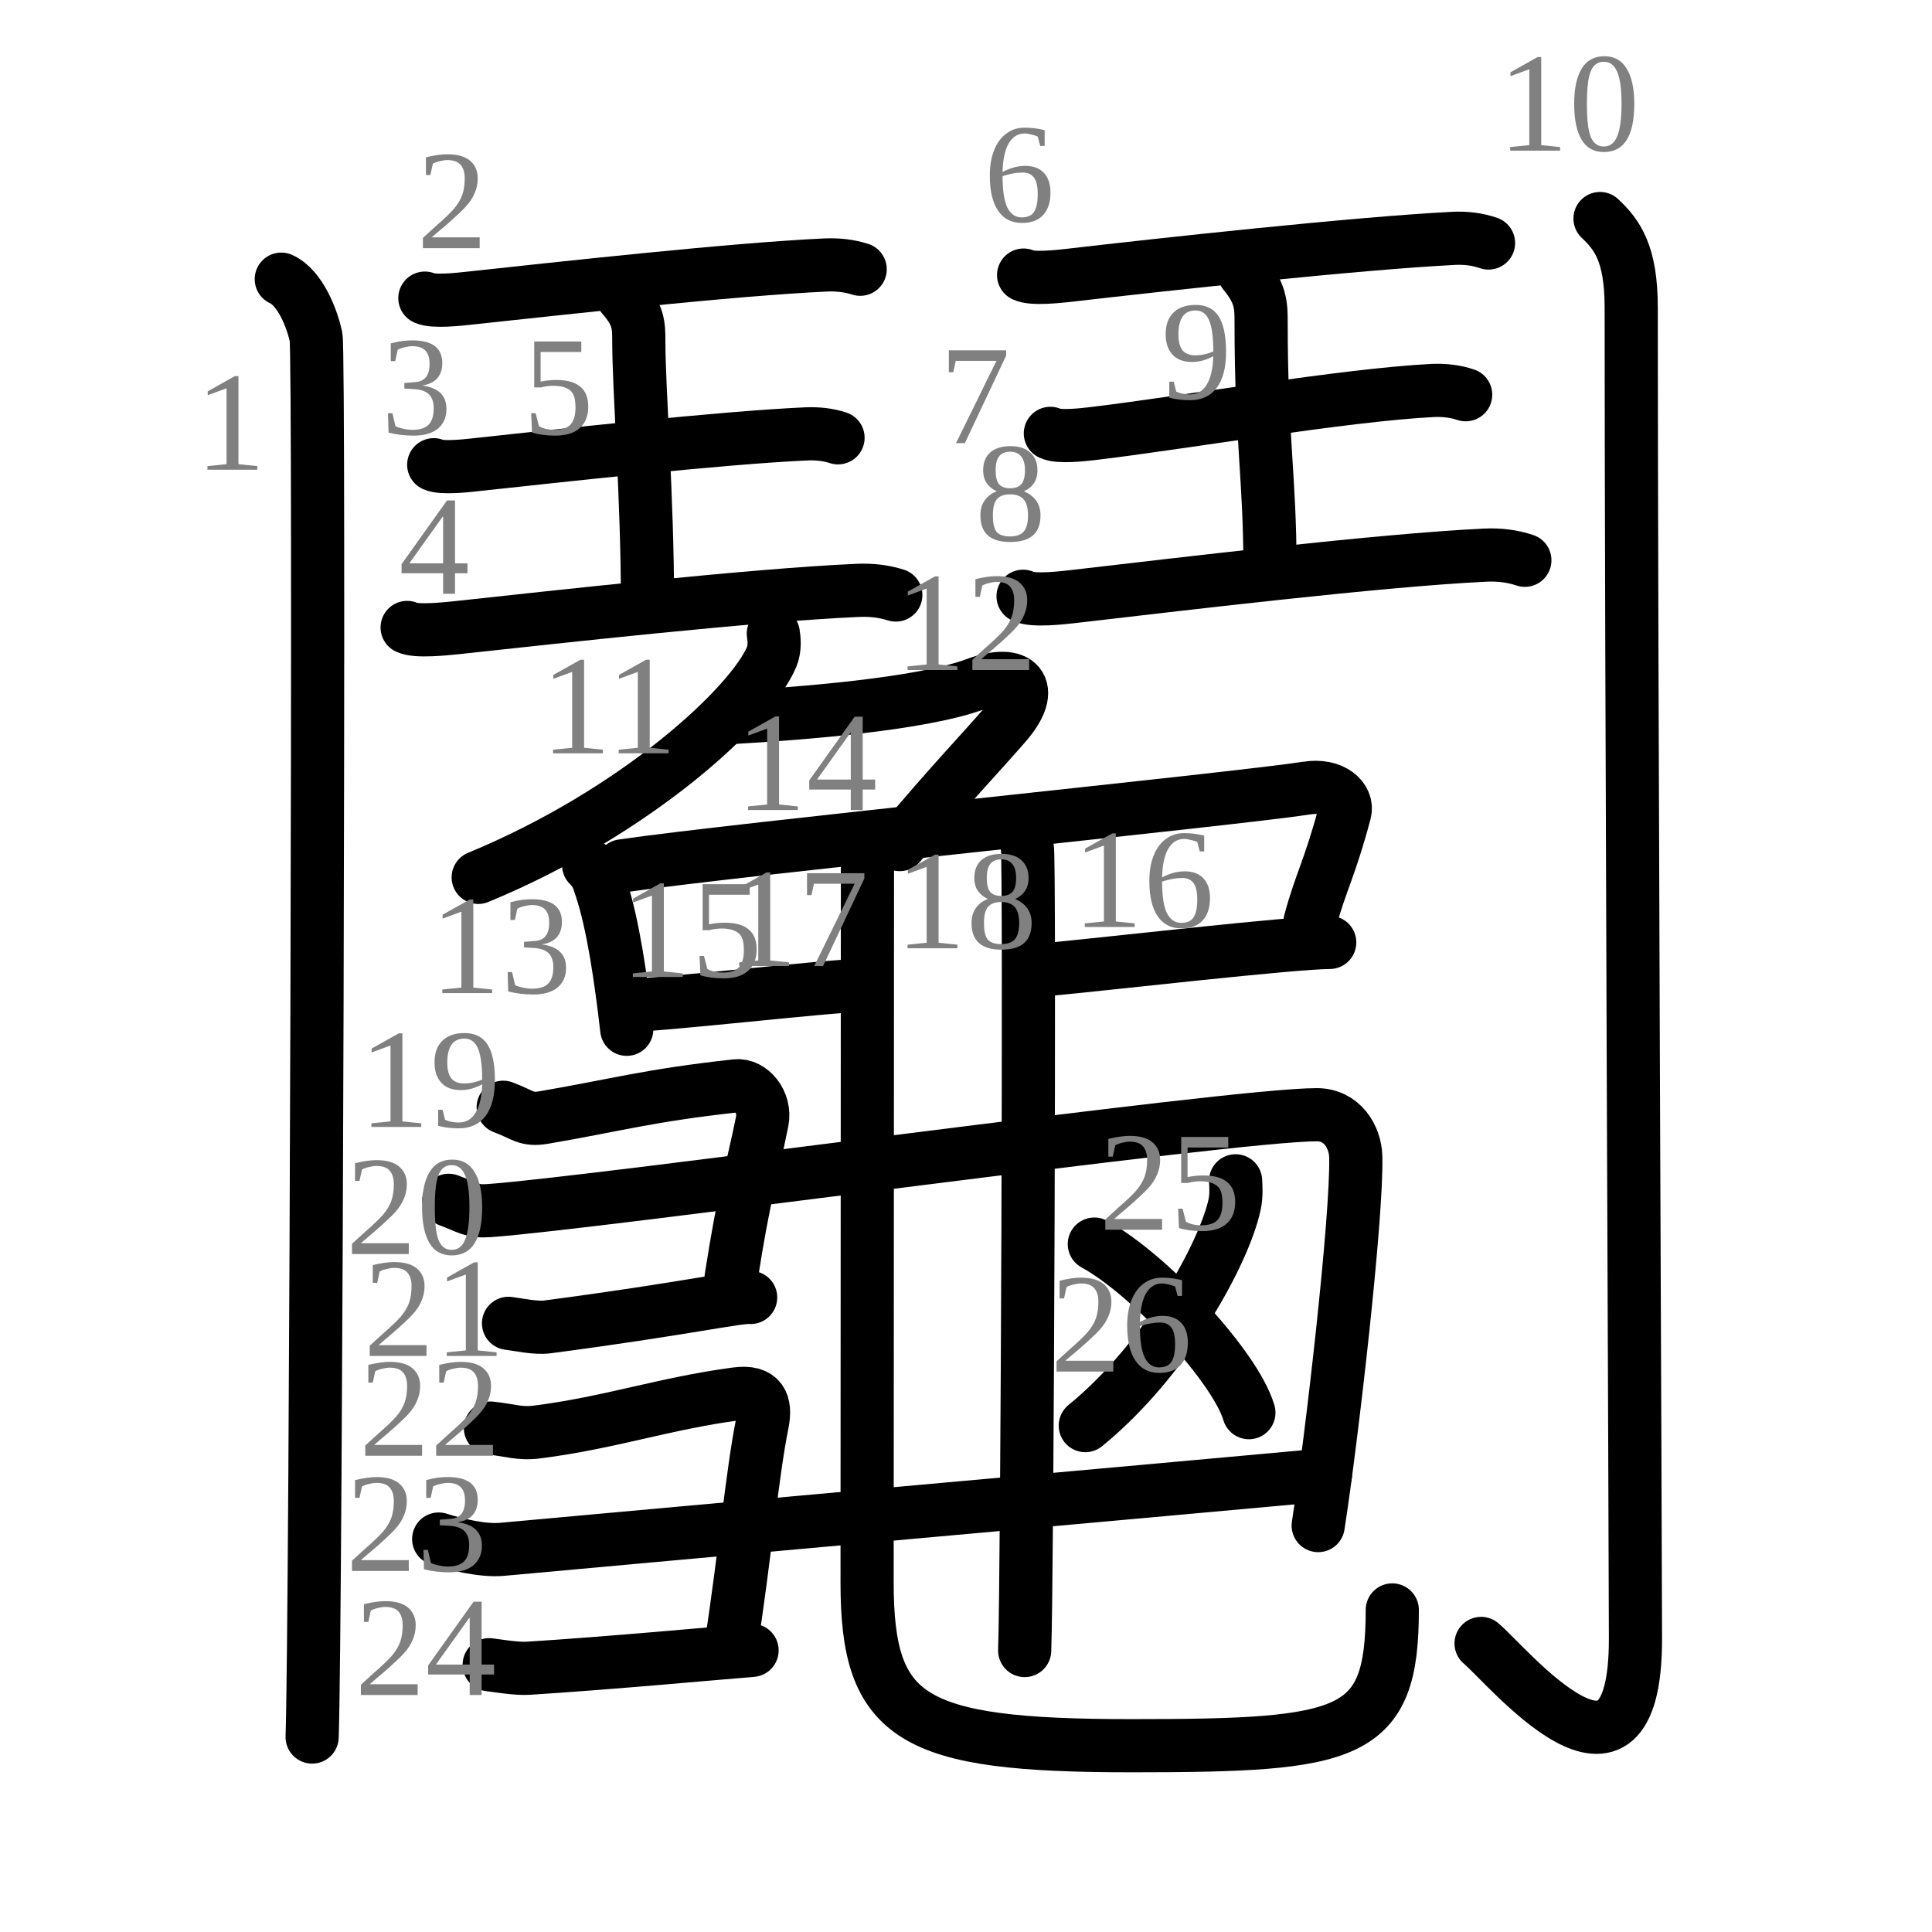
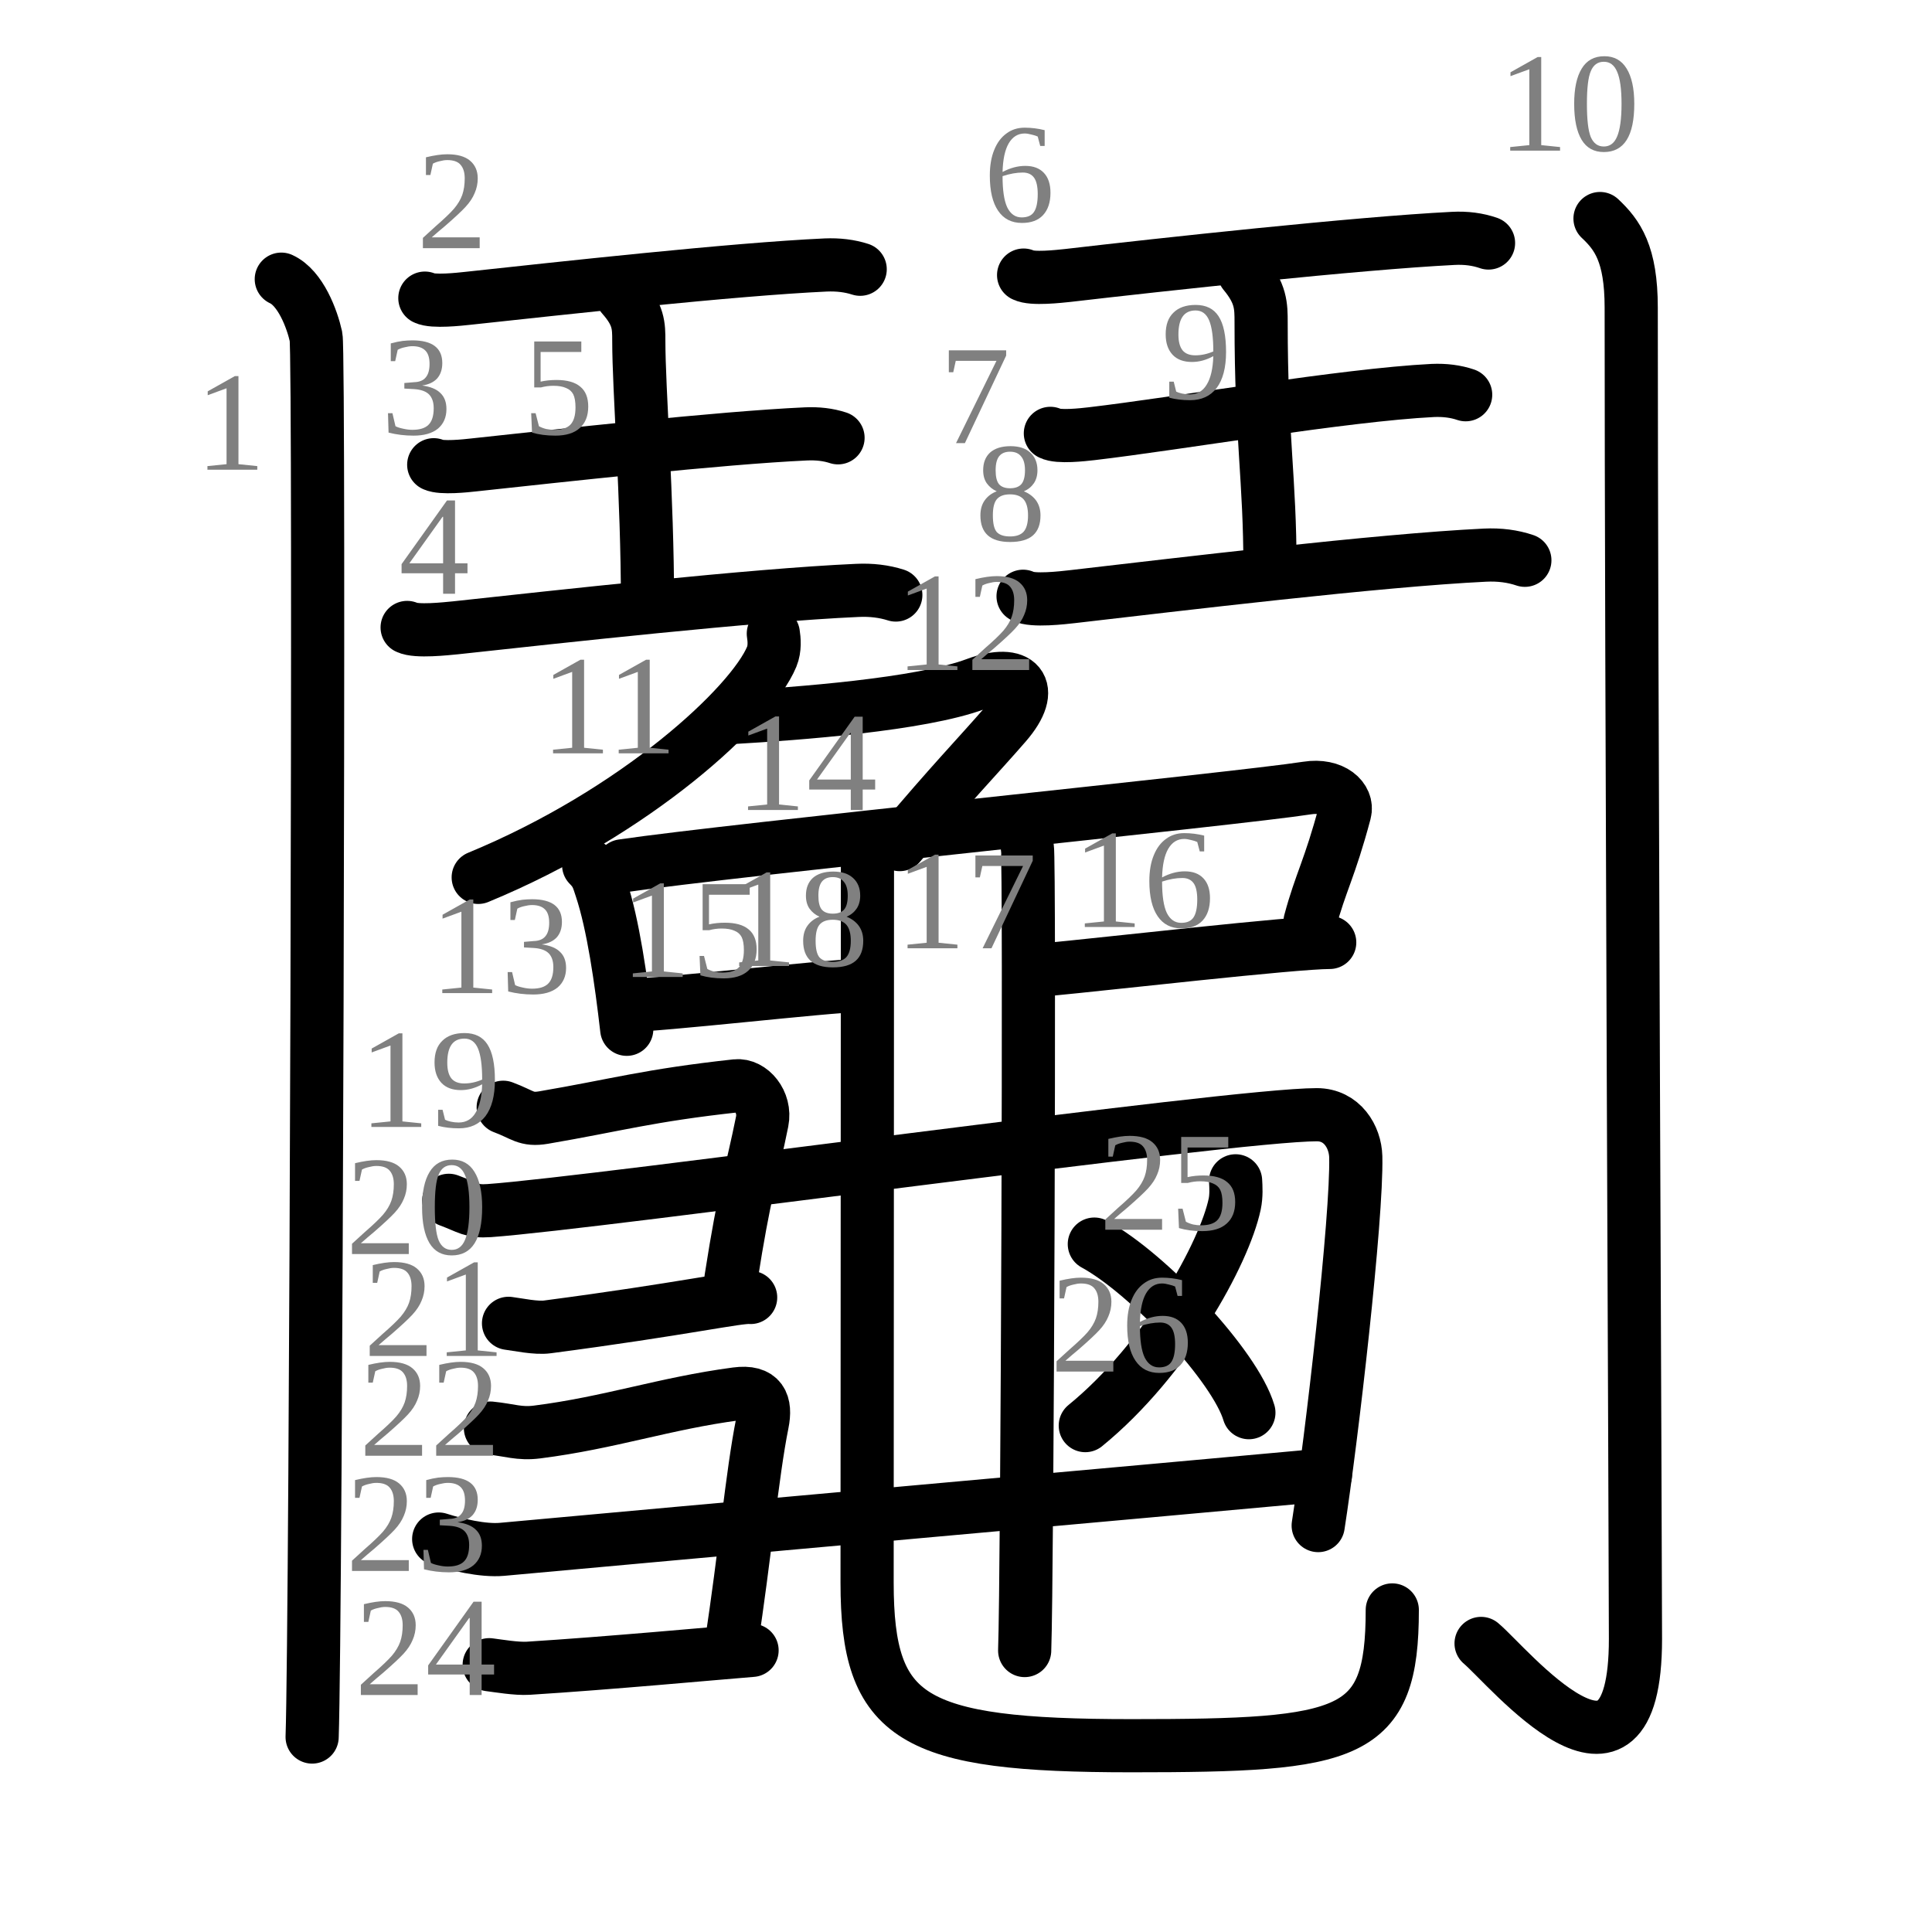
<svg xmlns="http://www.w3.org/2000/svg" xmlns:ns1="http://kanjivg.tagaini.net" width="109" height="109" viewBox="0 0 109 109">
  <g id="kvg:StrokePaths_09b2e-VtLst" style="fill:none;stroke:#000000;stroke-width:3;stroke-linecap:round;stroke-linejoin:round;">
    <g id="kvg:09b2e-VtLst" ns1:element="鬮">
      <g id="kvg:09b2e-VtLst-g1" ns1:element="鬥" ns1:position="kamae" ns1:radical="general">
        <g id="kvg:09b2e-VtLst-g2" ns1:position="left">
          <path id="kvg:09b2e-VtLst-s1" ns1:type="㇑" d="M15.87,15.75c1.09,0.5,1.74,2.25,1.96,3.25c0.22,1,0,72.75-0.22,79" />
          <g id="kvg:09b2e-VtLst-g3" ns1:element="王" ns1:original="玉" ns1:partial="true">
            <path id="kvg:09b2e-VtLst-s2" ns1:type="㇐" d="M23.97,16.82c0.46,0.23,1.96,0.06,2.43,0.01c5.11-0.55,14.95-1.64,20.18-1.88c0.71-0.03,1.36,0.05,1.95,0.24" />
            <path id="kvg:09b2e-VtLst-s3" ns1:type="㇐" d="M24.47,26.22c0.43,0.21,1.82,0.06,2.26,0.01c4.74-0.51,13.89-1.53,18.74-1.75c0.66-0.03,1.26,0.04,1.81,0.22" />
            <path id="kvg:09b2e-VtLst-s4" ns1:type="㇐" d="M22.97,35.4c0.52,0.26,2.2,0.07,2.73,0.02c5.73-0.62,16.78-1.85,22.65-2.11c0.8-0.04,1.53,0.05,2.19,0.26" />
            <path id="kvg:09b2e-VtLst-s5" ns1:type="㇑" d="M35.11,16.71c0.93,1.05,0.93,1.68,0.93,2.52c0,2.75,0.49,8.84,0.49,14.7" />
          </g>
        </g>
        <g id="kvg:09b2e-VtLst-g4" ns1:position="right">
          <g id="kvg:09b2e-VtLst-g5" ns1:element="王" ns1:original="玉" ns1:partial="true">
            <path id="kvg:09b2e-VtLst-s6" ns1:type="㇐" d="M57.75,15.52c0.47,0.25,2.02,0.07,2.5,0.02c5.24-0.61,16.36-1.82,21.73-2.09c0.73-0.04,1.4,0.05,2,0.26" />
            <path id="kvg:09b2e-VtLst-s7" ns1:type="㇐" d="M59.26,24.45c0.44,0.24,1.87,0.07,2.32,0.02c4.87-0.57,14.27-2.19,19.25-2.44c0.68-0.03,1.3,0.05,1.86,0.24" />
            <path id="kvg:09b2e-VtLst-s8" ns1:type="㇐" d="M57.72,33.64c0.53,0.29,2.26,0.08,2.8,0.02c5.89-0.68,17.24-2.05,23.26-2.34c0.82-0.04,1.57,0.06,2.25,0.29" />
            <path id="kvg:09b2e-VtLst-s9" ns1:type="㇑" d="M70.19,15.4c0.96,1.16,0.96,1.86,0.96,2.8c0,6.52,0.5,8.8,0.5,13.8" />
          </g>
          <path id="kvg:09b2e-VtLst-s10" ns1:type="㇚" d="M90.27,12.33c0.98,0.92,1.76,1.99,1.76,5.02c0,19.9,0.24,70.16,0.24,75.12c0,10.39-7.21,1.5-8.71,0.25" />
        </g>
      </g>
      <g id="kvg:09b2e-VtLst-g6" ns1:element="龜">
        <g id="kvg:09b2e-VtLst-g7" ns1:element="𠂊" ns1:variant="true" ns1:original="勹">
          <path id="kvg:09b2e-VtLst-s11" ns1:type="㇒" d="M43.63,35.75c0.05,0.32,0.1,0.84-0.09,1.3C42.4,39.8,35.9,45.82,26.98,49.5" />
          <path id="kvg:09b2e-VtLst-s12" ns1:type="㇇" d="M41.46,40.47c3.44-0.2,10.47-0.71,13.6-1.88c2.4-0.9,3.48,0.19,1.67,2.27c-1.6,1.84-3.08,3.35-5.97,6.79" />
        </g>
        <path id="kvg:09b2e-VtLst-s13" ns1:type="㇑" d="M33.21,48.81c0.45,0.45,0.52,0.74,0.71,1.32c0.67,2.02,1.12,5.15,1.44,7.94" />
        <path id="kvg:09b2e-VtLst-s14" ns1:type="㇕" d="M35.11,48.85c6.25-0.92,34.66-3.77,38.63-4.39c1.46-0.23,2.34,0.6,2.13,1.38c-0.85,3.19-1.36,3.92-1.96,6.16" />
        <path id="kvg:09b2e-VtLst-s15" ns1:type="㇐" d="M35.29,56.73c1.87,0,11.54-1.12,13.07-1.12" />
        <path id="kvg:09b2e-VtLst-s16" ns1:type="㇐" d="M59.07,54.7c3.4-0.32,13.91-1.53,15.95-1.53" />
-         <path id="kvg:09b2e-VtLst-s17" ns1:type="㇟" d="M48.94,48.47c0,8.01-0.02,37.24-0.02,40.82c0,7.7,2.5,9.2,14.91,9.2s14.72-0.5,14.72-7.66" />
-         <path id="kvg:09b2e-VtLst-s18" ns1:type="㇑" d="M57.96,47.8c0.15,0.64,0,41.3-0.15,45.32" />
+         <path id="kvg:09b2e-VtLst-s17" ns1:type="㇑" d="M57.96,47.8c0.15,0.64,0,41.3-0.15,45.32" />
+         <path id="kvg:09b2e-VtLst-s18" ns1:type="㇟" d="M48.94,48.47c0,8.01-0.02,37.24-0.02,40.82c0,7.7,2.5,9.2,14.91,9.2s14.72-0.5,14.72-7.66" />
        <g id="kvg:09b2e-VtLst-g8" ns1:element="⺕" ns1:variant="true" ns1:original="彑">
          <path id="kvg:09b2e-VtLst-s19" ns1:type="㇕" d="M28.39,62.47c1.13,0.42,1.28,0.75,2.28,0.58c4.1-0.7,5.91-1.25,10.86-1.79c0.83-0.09,1.69,0.91,1.47,2.01c-0.58,2.88-0.99,3.92-1.76,8.87" />
          <path id="kvg:09b2e-VtLst-s20" ns1:type="㇕" d="M25.32,67.72c1.13,0.42,1.27,0.65,2.28,0.58c6.16-0.44,41.86-5.41,46.69-5.41c1.43,0,2.17,1.25,2.2,2.37c0.08,3.42-1.35,15.87-2.12,20.81" />
          <path id="kvg:09b2e-VtLst-s21" ns1:type="㇐" d="M28.69,74.66c0.55,0.07,1.55,0.29,2.2,0.2c7.68-1.01,10.8-1.73,11.46-1.66" />
        </g>
        <g id="kvg:09b2e-VtLst-g9" ns1:element="⺕" ns1:variant="true" ns1:original="彑">
          <path id="kvg:09b2e-VtLst-s22" ns1:type="㇕" d="M27.67,80.57c1.1,0.11,1.63,0.35,2.64,0.22c4.1-0.52,7.17-1.61,11.23-2.15c1.42-0.19,1.69,0.55,1.47,1.65c-0.58,2.88-0.99,7.54-1.76,12.49" />
          <path id="kvg:09b2e-VtLst-s23" ns1:type="㇐c" d="M24.75,86.83c0.97,0.31,2.49,0.68,3.58,0.58c9.56-0.88,37.2-3.35,46.45-4.2" />
          <path id="kvg:09b2e-VtLst-s24" ns1:type="㇐c" d="M27.6,93.92c0.55,0.07,1.54,0.24,2.2,0.2c4.6-0.29,10.39-0.83,12.63-1.01" />
        </g>
        <path id="kvg:09b2e-VtLst-s25" ns1:type="㇒" d="M69.71,66.62c0.02,0.33,0.05,0.84-0.05,1.31c-0.58,2.76-3.89,8.8-8.43,12.5" />
        <path id="kvg:09b2e-VtLst-s26" ns1:type="㇔" d="M61.74,70.19c3.08,1.68,7.95,6.9,8.72,9.51" />
      </g>
    </g>
  </g>
  <g id="kvg:StrokeNumbers_09b2e-VtLst" style="font-size:8;fill:#808080">
    <text transform="matrix(1 0 0 1 11.00 26.50)">1</text>
    <text transform="matrix(1 0 0 1 23.50 14.00)">2</text>
    <text transform="matrix(1 0 0 1 21.50 24.50)">3</text>
    <text transform="matrix(1 0 0 1 22.50 33.50)">4</text>
    <text transform="matrix(1 0 0 1 29.50 24.50)">5</text>
    <text transform="matrix(1 0 0 1 55.50 12.50)">6</text>
    <text transform="matrix(1 0 0 1 53.00 25.00)">7</text>
    <text transform="matrix(1 0 0 1 55.00 30.50)">8</text>
    <text transform="matrix(1 0 0 1 65.50 22.50)">9</text>
    <text transform="matrix(1 0 0 1 84.50 8.50)">10</text>
    <text transform="matrix(1 0 0 1 30.50 42.50)">11</text>
    <text transform="matrix(1 0 0 1 50.50 37.80)">12</text>
    <text transform="matrix(1 0 0 1 24.25 56.03)">13</text>
    <text transform="matrix(1 0 0 1 41.50 45.70)">14</text>
    <text transform="matrix(1 0 0 1 35.00 55.12)">15</text>
    <text transform="matrix(1 0 0 1 60.50 52.30)">16</text>
-     <text transform="matrix(1 0 0 1 41.00 54.50)">17</text>
-     <text transform="matrix(1 0 0 1 50.50 53.50)">18</text>
+     <text transform="matrix(1 0 0 1 50.50 53.50)">17</text>
+     <text transform="matrix(1 0 0 1 41.00 54.50)">18</text>
    <text transform="matrix(1 0 0 1 20.25 63.58)">19</text>
    <text transform="matrix(1 0 0 1 19.50 70.75)">20</text>
    <text transform="matrix(1 0 0 1 20.50 76.50)">21</text>
    <text transform="matrix(1 0 0 1 20.25 82.13)">22</text>
    <text transform="matrix(1 0 0 1 19.50 88.63)">23</text>
    <text transform="matrix(1 0 0 1 20.00 95.63)">24</text>
    <text transform="matrix(1 0 0 1 62.00 69.38)">25</text>
    <text transform="matrix(1 0 0 1 59.25 77.38)">26</text>
  </g>
</svg>
